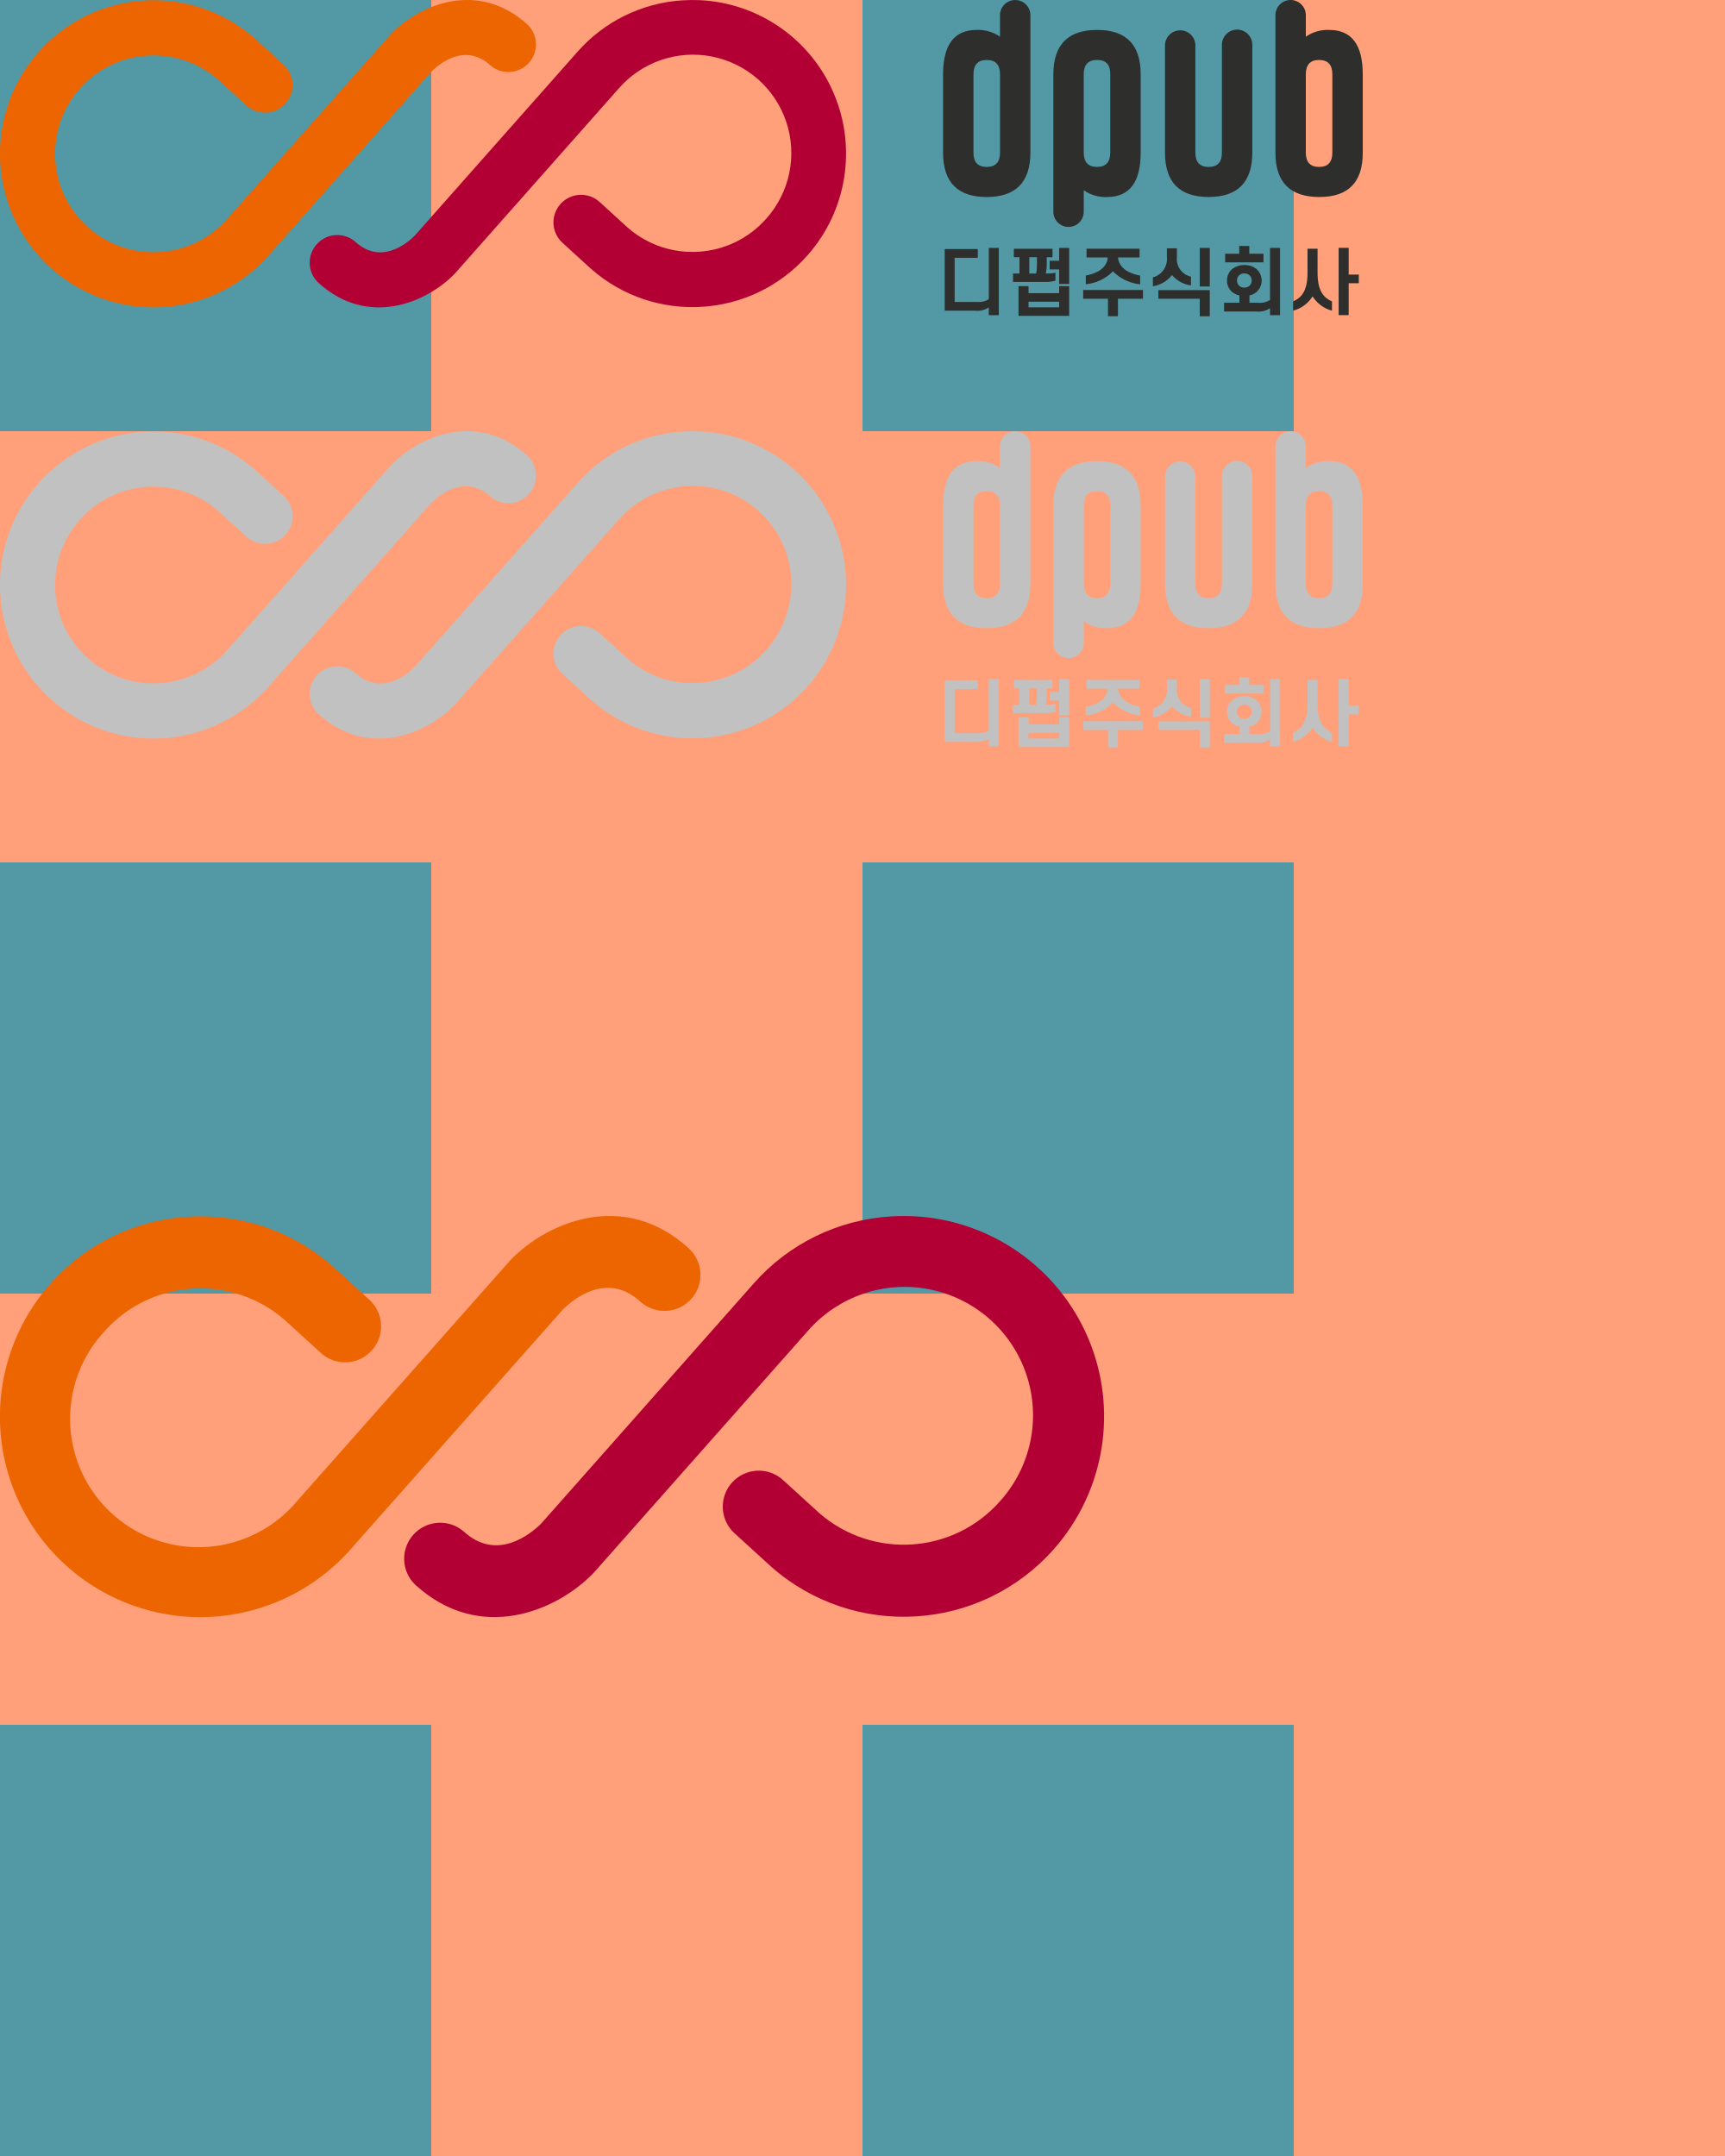
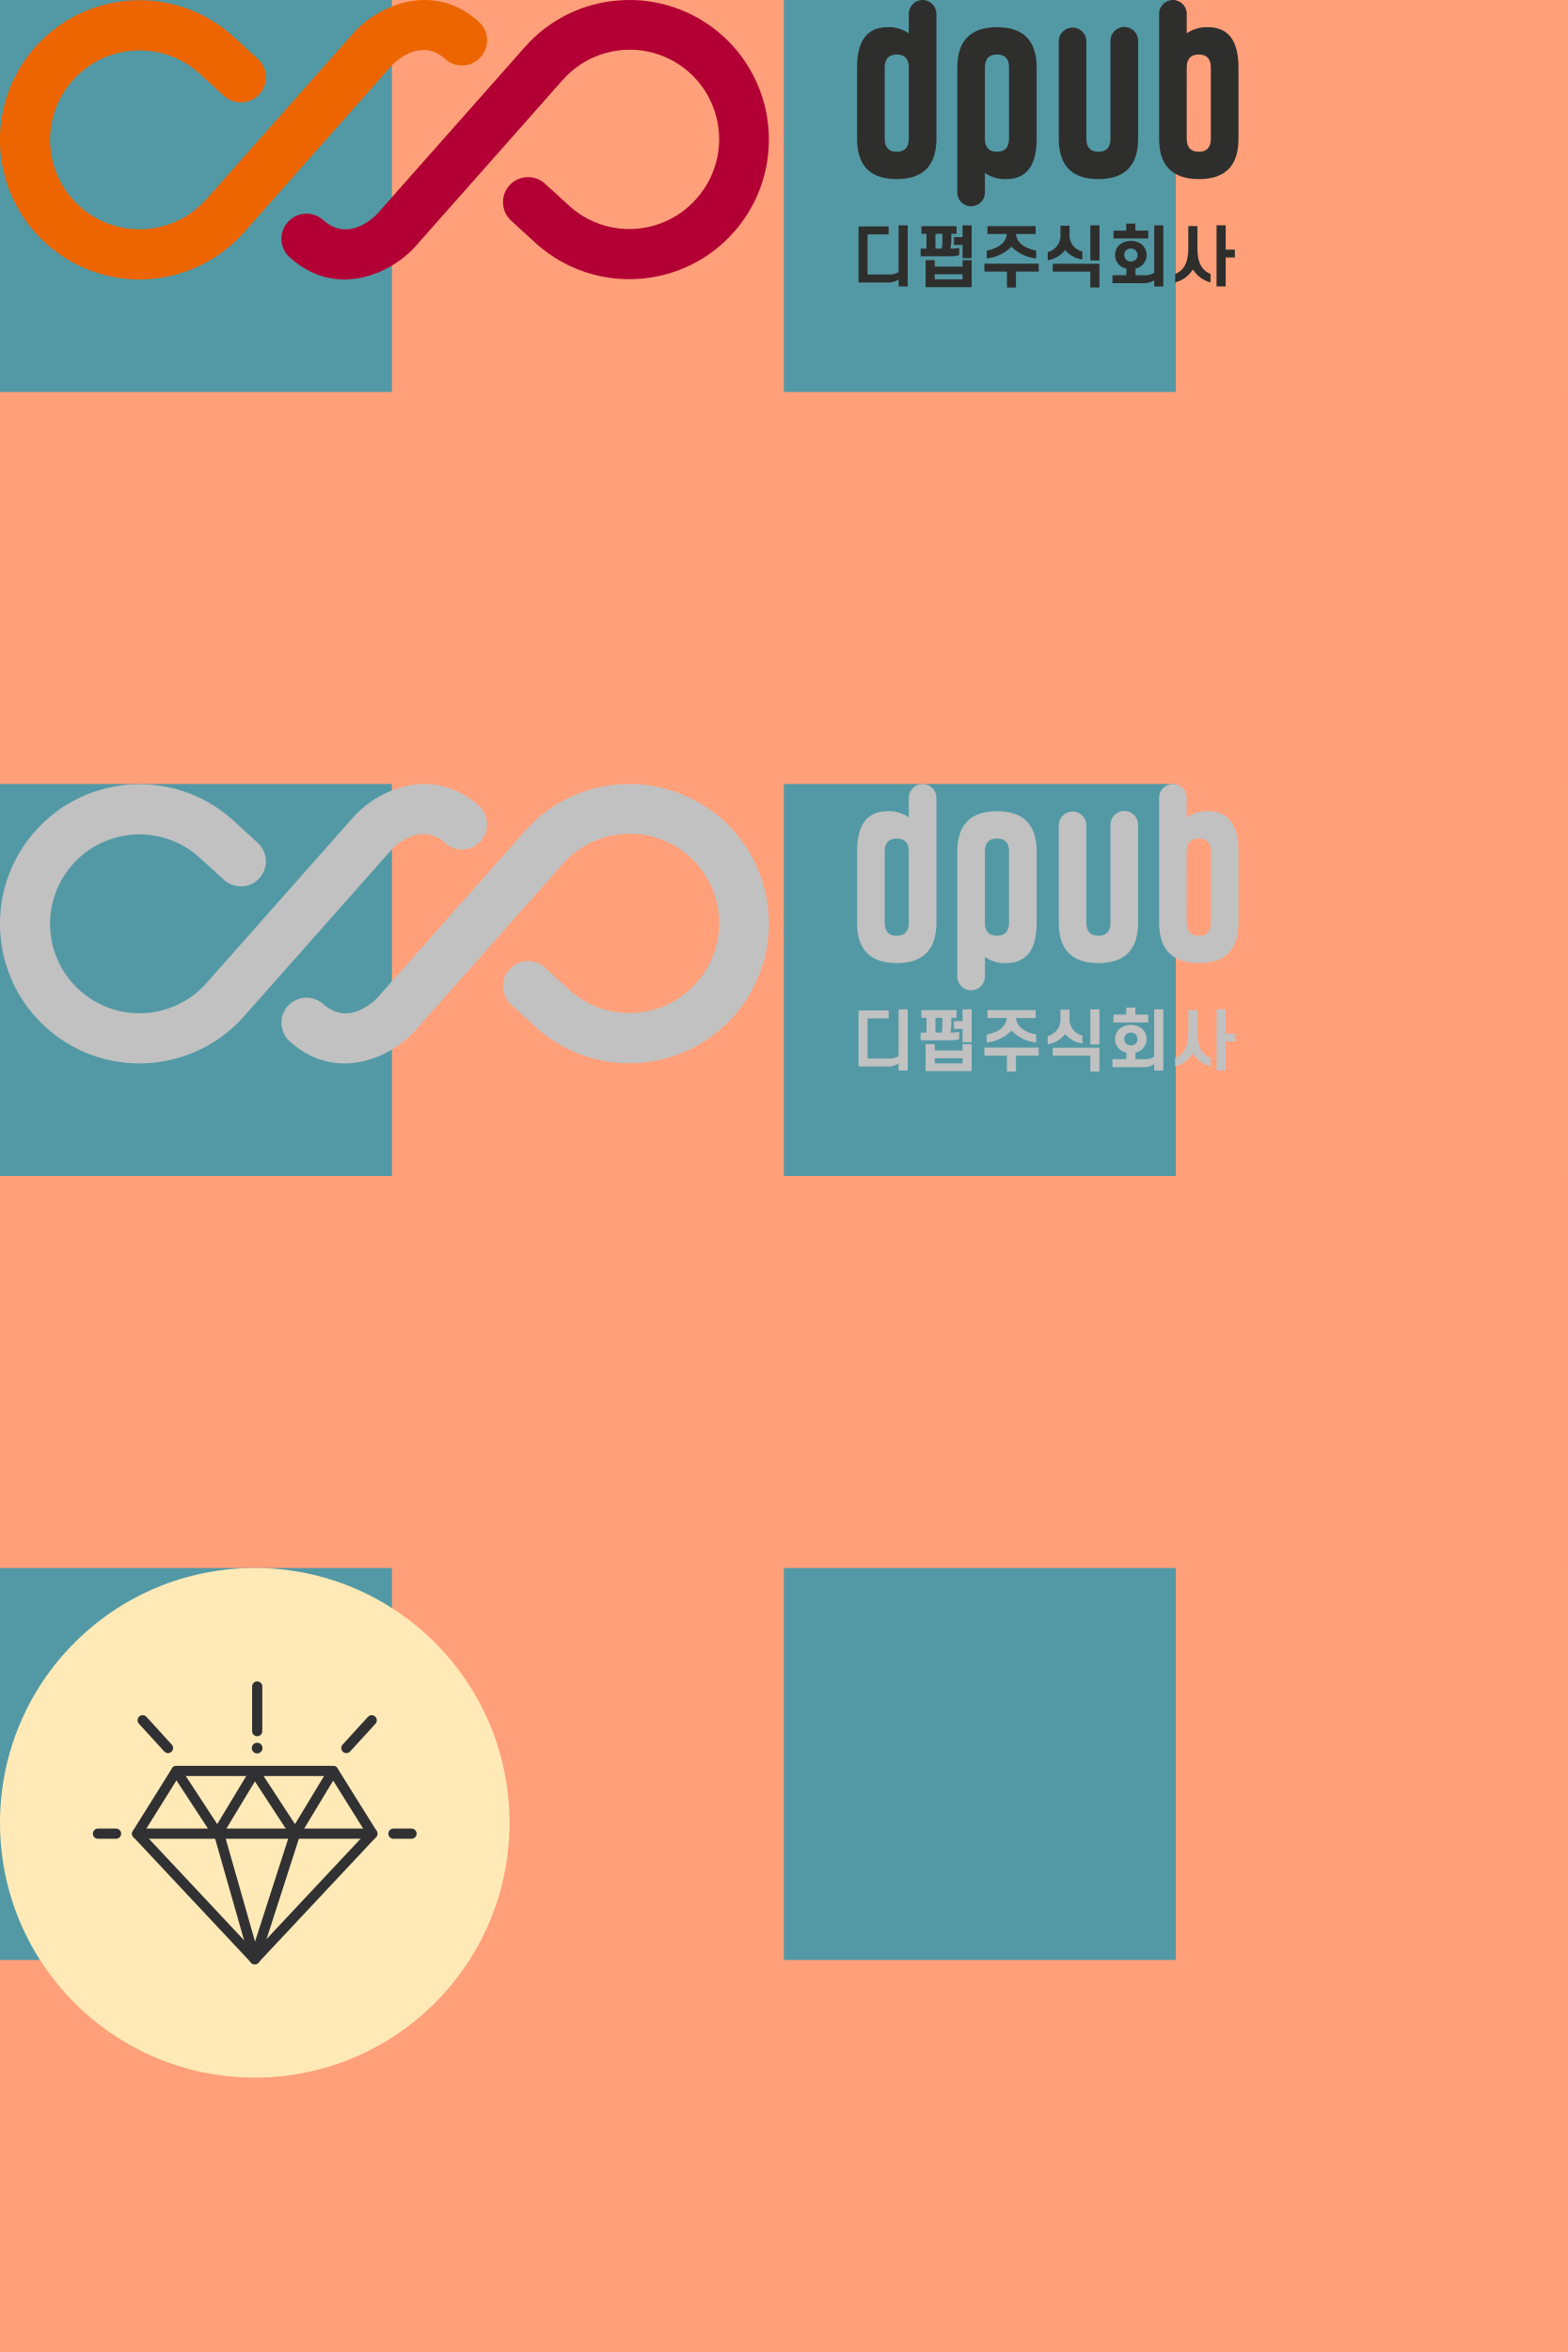
- <svg xmlns="http://www.w3.org/2000/svg" xmlns:xlink="http://www.w3.org/1999/xlink" viewBox="0 0 400 500" width="400" height="500" version="1.1" style="transform:scale(2);transform-origin: 0 0;">
-   <rect x="0" y="0" width="200" height="500" fill="#5399a5" />
-   <rect x="50" y="0" width="50" height="500" fill="#ffa07a" />
-   <rect x="150" y="0" width="50" height="500" fill="#ffa07a" />
+ <svg xmlns="http://www.w3.org/2000/svg" xmlns:xlink="http://www.w3.org/1999/xlink" viewBox="0 0 400 600" width="400" height="600" version="1.1" style="transform:scale(2);transform-origin: 0 0;">
+   <rect x="0" y="0" width="200" height="600" fill="#5399a5" />
+   <rect x="50" y="0" width="50" height="600" fill="#ffa07a" />
+   <rect x="150" y="0" width="50" height="600" fill="#ffa07a" />
  <rect x="0" y="50" width="200" height="50" fill="#ffa07a" />
  <rect x="0" y="150" width="200" height="50" fill="#ffa07a" />
  <rect x="0" y="250" width="200" height="50" fill="#ffa07a" />
  <rect x="0" y="350" width="200" height="50" fill="#ffa07a" />
  <rect x="0" y="450" width="200" height="50" fill="#ffa07a" />
+   <rect x="0" y="550" width="200" height="50" fill="#ffa07a" />
  <symbol id="svgIcon001">
    <g id="그룹_773" data-name="그룹 773" transform="translate(0 0)">
      <g id="그룹_772" data-name="그룹 772" transform="translate(0 0)" clip-path="url(#clip-path)">
        <path id="패스_2974" data-name="패스 2974" d="M16.93,35.622A17.808,17.808,0,0,1,4.427,6.079,17.8,17.8,0,0,1,29.556,4.467L32.791,7.42a3.2,3.2,0,1,1-4.31,4.725L25.286,9.232A11.408,11.408,0,0,0,9.23,10.3,11.408,11.408,0,1,0,26.363,25.37L45.289,3.99c.03-.034.062-.068.094-.1,3.191-3.3,10.034-6.3,15.817-1.008A3.2,3.2,0,0,1,56.884,7.6c-2.947-2.7-5.946-.21-6.868.7L31.16,29.6A17.83,17.83,0,0,1,16.93,35.622" transform="translate(0 0)" fill="#ec6500" />
        <path id="패스_2975" data-name="패스 2975" d="M71.32.02a17.809,17.809,0,0,1,12.5,29.546,17.807,17.807,0,0,1-25.129,1.611l-3.235-2.952a3.2,3.2,0,1,1,4.31-4.726l3.194,2.914a11.413,11.413,0,0,0,16.057-1.072A11.408,11.408,0,1,0,61.886,10.272L42.96,31.652c-.032.036-.063.069-.094.1-3.191,3.3-10.034,6.3-15.817,1.009a3.2,3.2,0,0,1,4.317-4.722c2.945,2.7,5.946.21,6.868-.7l18.855-21.3a17.675,17.675,0,0,1,12.226-6A18.382,18.382,0,0,1,71.32.02" transform="translate(9.839 0)" fill="#b20034" />
        <path id="패스_2976" data-name="패스 2976" d="M89.456,1.764a1.763,1.763,0,1,0-3.526,0V4.255a4.424,4.424,0,0,0-2.726-.786q-3.874.012-3.874,5.145V17.7q0,5.144,5.056,5.144T89.456,17.7V1.779h0V1.764M85.932,17.7q0,1.656-1.545,1.657-1.53,0-1.531-1.657V8.614q0-1.66,1.545-1.658,1.517,0,1.531,1.644Z" transform="translate(30.011 0)" fill="#2e2e2d" />
        <path id="패스_2977" data-name="패스 2977" d="M88.606,23.6a1.763,1.763,0,1,0,3.526,0V21.107a4.426,4.426,0,0,0,2.728.786q3.872-.01,3.873-5.145V7.661q0-5.144-5.056-5.144T88.606,7.661V23.584h0V23.6M92.13,7.661Q92.13,6,93.675,6t1.531,1.657v9.086q0,1.66-1.545,1.66c-1.012,0-1.523-.55-1.531-1.644Z" transform="translate(33.52 0.952)" fill="#2e2e2d" />
        <path id="패스_2978" data-name="패스 2978" d="M107.289,1.779h0V17.7q0,5.132,5.068,5.144t5.057-5.144V8.613q0-5.132-3.874-5.144a4.436,4.436,0,0,0-2.726.784V1.763a1.763,1.763,0,1,0-3.526,0v.017M110.812,8.6q.012-1.644,1.531-1.644,1.544,0,1.545,1.657V17.7c0,1.1-.513,1.657-1.533,1.657s-1.544-.553-1.544-1.657Z" transform="translate(40.587 0)" fill="#2e2e2d" />
        <path id="패스_2979" data-name="패스 2979" d="M108.122,4.245a1.762,1.762,0,0,0-3.524.012v12.5q0,1.658-1.545,1.657-1.53,0-1.531-1.657V4.275l0-.018A1.763,1.763,0,0,0,98,4.245h0V16.757q0,5.144,5.056,5.143t5.069-5.143V4.245Z" transform="translate(37.073 0.943)" fill="#2e2e2d" />
        <path id="패스_2980" data-name="패스 2980" d="M126.307,24.009h1.173v1h-1.173v3.7h-1.163v-7.8h1.163Zm-4.186,2.531a3.768,3.768,0,0,1-2.259,1.657v-1.07c.9-.408,1.673-1.122,1.673-3.312v-2.8H122.7v2.8c0,2.19.773,2.9,1.672,3.312V28.2a3.833,3.833,0,0,1-2.249-1.657M113.358,24.7a.848.848,0,0,0,.254.611.882.882,0,0,0,.6.212.859.859,0,0,0,.594-.212.86.86,0,0,0,0-1.223.865.865,0,0,0-.594-.212.889.889,0,0,0-.6.212.849.849,0,0,0-.254.612m-1.155,0a1.684,1.684,0,0,1,.661-1.385,2.223,2.223,0,0,1,1.351-.415,2.193,2.193,0,0,1,1.341.415,1.777,1.777,0,0,1,0,2.769,2.052,2.052,0,0,1-.755.347v.849h1.045a2.074,2.074,0,0,0,1.341-.323V20.919h1.163v7.8h-1.163v-.808a2.376,2.376,0,0,1-1.562.383h-3.763V27.279h1.775v-.849a1.892,1.892,0,0,1-.773-.347A1.683,1.683,0,0,1,112.2,24.7m2.582-3.11h1.647v1h-4.441v-1h1.629v-.9h1.165Zm-5.741,5.224h-4.8v-1h5.961v3.031h-1.163Zm0-5.894h1.163v4.475h-1.163Zm-2.649,1.045a2.089,2.089,0,0,0,1.629,2.284v1.019a3.5,3.5,0,0,1-2.2-1.2,3.5,3.5,0,0,1-2.216,1.3V24.333a2.2,2.2,0,0,0,1.622-2.369v-1h1.163ZM95.524,25.8h6.93v1.012h-2.9v2.029H98.4V26.813H95.524Zm.391-4.788h6.147v1.01h-2.5c.094,1.2,1.223,1.868,2.565,2.106v1.01a5.145,5.145,0,0,1-3.151-1.5,5.149,5.149,0,0,1-3.151,1.5v-1.01c1.333-.238,2.463-.908,2.557-2.106H95.916ZM89.19,27.805h3.549V27.16H89.19Zm3.549-2.453H93.9V28.8H88.026V25.352H89.19v.816h3.549Zm-1.1-2.939h1.1V20.919H93.9V25.1H92.739V23.415h-1.1Zm-2.361,1.469h.8a5.019,5.019,0,0,0,.085-.968V22h-.884Zm1.843.977H87.39v-.977h.747V22h-.653v-.984h4.484V22H91.3v.859a4.047,4.047,0,0,1-.119,1.027h.008a4.645,4.645,0,0,0,1.121-.094v.926a3.931,3.931,0,0,1-1.188.145m-8.1,3.337H79.467V21.054h3.838v1.012H80.621v5.121h2.616a2.149,2.149,0,0,0,1.342-.314V20.919h1.163v7.8H84.579v-.9a2.382,2.382,0,0,1-1.563.382" transform="translate(30.062 7.828)" fill="#2e2e2d" />
        <g id="그룹_775" data-name="그룹 775" transform="translate(103.372 -46.864)">
          <g id="그룹_774" data-name="그룹 774" clip-path="url(#clip-path)">
            <path id="패스_2981" data-name="패스 2981" d="M16.93,35.622A17.808,17.808,0,0,1,4.427,6.079,17.8,17.8,0,0,1,29.556,4.467L32.791,7.42a3.2,3.2,0,1,1-4.31,4.725L25.286,9.232A11.408,11.408,0,0,0,9.23,10.3,11.408,11.408,0,1,0,26.363,25.37L45.289,3.99c.03-.034.062-.068.094-.1,3.191-3.3,10.034-6.3,15.817-1.008A3.2,3.2,0,0,1,56.884,7.6c-2.947-2.7-5.946-.21-6.868.7L31.16,29.6A17.83,17.83,0,0,1,16.93,35.622" transform="translate(0 0)" fill="#ef7d00" />
            <path id="패스_2982" data-name="패스 2982" d="M71.32.02a17.809,17.809,0,0,1,12.5,29.546,17.807,17.807,0,0,1-25.129,1.611l-3.235-2.952a3.2,3.2,0,1,1,4.31-4.726l3.194,2.914a11.413,11.413,0,0,0,16.057-1.072A11.408,11.408,0,1,0,61.886,10.272L42.96,31.652c-.032.036-.063.069-.094.1-3.191,3.3-10.034,6.3-15.817,1.009a3.2,3.2,0,0,1,4.317-4.722c2.945,2.7,5.946.21,6.868-.7l18.855-21.3a17.675,17.675,0,0,1,12.226-6A18.382,18.382,0,0,1,71.32.02" transform="translate(9.839 0)" fill="#c20344" />
            <path id="패스_2983" data-name="패스 2983" d="M89.456,1.764a1.763,1.763,0,1,0-3.526,0V4.255a4.424,4.424,0,0,0-2.726-.786q-3.874.012-3.874,5.145V17.7q0,5.144,5.056,5.144T89.456,17.7V1.779h0V1.764M85.932,17.7q0,1.656-1.545,1.657-1.53,0-1.531-1.657V8.614q0-1.66,1.545-1.658,1.517,0,1.531,1.644Z" transform="translate(30.011 0)" fill="#3c3c3b" />
            <path id="패스_2984" data-name="패스 2984" d="M88.606,23.6a1.763,1.763,0,1,0,3.526,0V21.107a4.426,4.426,0,0,0,2.728.786q3.872-.01,3.873-5.145V7.661q0-5.144-5.056-5.144T88.606,7.661V23.584h0V23.6M92.13,7.661Q92.13,6,93.675,6t1.531,1.657v9.086q0,1.66-1.545,1.66c-1.012,0-1.523-.55-1.531-1.644Z" transform="translate(33.52 0.952)" fill="#3c3c3b" />
            <path id="패스_2985" data-name="패스 2985" d="M107.289,1.779h0V17.7q0,5.132,5.068,5.144t5.057-5.144V8.613q0-5.132-3.874-5.144a4.436,4.436,0,0,0-2.726.784V1.763a1.763,1.763,0,1,0-3.526,0v.017M110.812,8.6q.012-1.644,1.531-1.644,1.544,0,1.545,1.657V17.7c0,1.1-.513,1.657-1.533,1.657s-1.544-.553-1.544-1.657Z" transform="translate(40.587 0)" fill="#3c3c3b" />
            <path id="패스_2986" data-name="패스 2986" d="M108.122,4.245a1.762,1.762,0,0,0-3.524.012v12.5q0,1.658-1.545,1.657-1.53,0-1.531-1.657V4.275l0-.018A1.763,1.763,0,0,0,98,4.245h0V16.757q0,5.144,5.056,5.143t5.069-5.143V4.245Z" transform="translate(37.073 0.943)" fill="#3c3c3b" />
            <path id="패스_2987" data-name="패스 2987" d="M126.307,24.009h1.173v1h-1.173v3.7h-1.163v-7.8h1.163Zm-4.186,2.531a3.768,3.768,0,0,1-2.259,1.657v-1.07c.9-.408,1.673-1.122,1.673-3.312v-2.8H122.7v2.8c0,2.19.773,2.9,1.672,3.312V28.2a3.833,3.833,0,0,1-2.249-1.657M113.358,24.7a.848.848,0,0,0,.254.611.882.882,0,0,0,.6.212.859.859,0,0,0,.594-.212.86.86,0,0,0,0-1.223.865.865,0,0,0-.594-.212.889.889,0,0,0-.6.212.849.849,0,0,0-.254.612m-1.155,0a1.684,1.684,0,0,1,.661-1.385,2.223,2.223,0,0,1,1.351-.415,2.193,2.193,0,0,1,1.341.415,1.777,1.777,0,0,1,0,2.769,2.052,2.052,0,0,1-.755.347v.849h1.045a2.074,2.074,0,0,0,1.341-.323V20.919h1.163v7.8h-1.163v-.808a2.376,2.376,0,0,1-1.562.383h-3.763V27.279h1.775v-.849a1.892,1.892,0,0,1-.773-.347A1.683,1.683,0,0,1,112.2,24.7m2.582-3.11h1.647v1h-4.441v-1h1.629v-.9h1.165Zm-5.741,5.224h-4.8v-1h5.961v3.031h-1.163Zm0-5.894h1.163v4.475h-1.163Zm-2.649,1.045a2.089,2.089,0,0,0,1.629,2.284v1.019a3.5,3.5,0,0,1-2.2-1.2,3.5,3.5,0,0,1-2.216,1.3V24.333a2.2,2.2,0,0,0,1.622-2.369v-1h1.163ZM95.524,25.8h6.93v1.012h-2.9v2.029H98.4V26.813H95.524Zm.391-4.788h6.147v1.01h-2.5c.094,1.2,1.223,1.868,2.565,2.106v1.01a5.145,5.145,0,0,1-3.151-1.5,5.149,5.149,0,0,1-3.151,1.5v-1.01c1.333-.238,2.463-.908,2.557-2.106H95.916ZM89.19,27.805h3.549V27.16H89.19Zm3.549-2.453H93.9V28.8H88.026V25.352H89.19v.816h3.549Zm-1.1-2.939h1.1V20.919H93.9V25.1H92.739V23.415h-1.1Zm-2.361,1.469h.8a5.019,5.019,0,0,0,.085-.968V22h-.884Zm1.843.977H87.39v-.977h.747V22h-.653v-.984h4.484V22H91.3v.859a4.047,4.047,0,0,1-.119,1.027h.008a4.645,4.645,0,0,0,1.121-.094v.926a3.931,3.931,0,0,1-1.188.145m-8.1,3.337H79.467V21.054h3.838v1.012H80.621v5.121h2.616a2.149,2.149,0,0,0,1.342-.314V20.919h1.163v7.8H84.579v-.9a2.382,2.382,0,0,1-1.563.382" transform="translate(30.062 7.828)" fill="#3c3c3b" />
          </g>
        </g>
      </g>
    </g>
  </symbol>
  <symbol id="svgIcon001W">
	</symbol>
  <symbol id="svgIcon002">
    <g id="그룹_838" data-name="그룹 838" transform="translate(0 0)">
      <g id="그룹_772" data-name="그룹 772" transform="translate(0 0)" clip-path="url(#clip-path)">
        <path id="패스_2974" data-name="패스 2974" d="M16.93,35.622A17.808,17.808,0,0,1,4.427,6.079,17.8,17.8,0,0,1,29.556,4.467L32.791,7.42a3.2,3.2,0,1,1-4.31,4.725L25.286,9.232A11.408,11.408,0,0,0,9.23,10.3,11.408,11.408,0,1,0,26.363,25.37L45.289,3.99c.03-.034.062-.068.094-.1,3.191-3.3,10.034-6.3,15.817-1.008A3.2,3.2,0,0,1,56.884,7.6c-2.947-2.7-5.946-.21-6.868.7L31.16,29.6A17.83,17.83,0,0,1,16.93,35.622" transform="translate(0 0)" fill="#c1c1c1" />
        <path id="패스_2975" data-name="패스 2975" d="M71.32.02a17.809,17.809,0,0,1,12.5,29.546,17.807,17.807,0,0,1-25.129,1.611l-3.235-2.952a3.2,3.2,0,1,1,4.31-4.726l3.194,2.914a11.413,11.413,0,0,0,16.057-1.072A11.408,11.408,0,1,0,61.886,10.272L42.96,31.652c-.032.036-.063.069-.094.1-3.191,3.3-10.034,6.3-15.817,1.009a3.2,3.2,0,0,1,4.317-4.722c2.945,2.7,5.946.21,6.868-.7l18.855-21.3a17.675,17.675,0,0,1,12.226-6A18.382,18.382,0,0,1,71.32.02" transform="translate(9.839 0)" fill="#c1c1c1" />
        <path id="패스_2976" data-name="패스 2976" d="M89.456,1.764a1.763,1.763,0,1,0-3.526,0V4.255a4.424,4.424,0,0,0-2.726-.786q-3.874.012-3.874,5.145V17.7q0,5.144,5.056,5.144T89.456,17.7V1.779h0V1.764M85.932,17.7q0,1.656-1.545,1.657-1.53,0-1.531-1.657V8.614q0-1.66,1.545-1.658,1.517,0,1.531,1.644Z" transform="translate(30.011 0)" fill="#c1c1c1" />
        <path id="패스_2977" data-name="패스 2977" d="M88.606,23.6a1.763,1.763,0,1,0,3.526,0V21.107a4.426,4.426,0,0,0,2.728.786q3.872-.01,3.873-5.145V7.661q0-5.144-5.056-5.144T88.606,7.661V23.584h0V23.6M92.13,7.661Q92.13,6,93.675,6t1.531,1.657v9.086q0,1.66-1.545,1.66c-1.012,0-1.523-.55-1.531-1.644Z" transform="translate(33.52 0.952)" fill="#c1c1c1" />
        <path id="패스_2978" data-name="패스 2978" d="M107.289,1.779h0V17.7q0,5.132,5.068,5.144t5.057-5.144V8.613q0-5.132-3.874-5.144a4.436,4.436,0,0,0-2.726.784V1.763a1.763,1.763,0,1,0-3.526,0v.017M110.812,8.6q.012-1.644,1.531-1.644,1.544,0,1.545,1.657V17.7c0,1.1-.513,1.657-1.533,1.657s-1.544-.553-1.544-1.657Z" transform="translate(40.587 0)" fill="#c1c1c1" />
        <path id="패스_2979" data-name="패스 2979" d="M108.122,4.245a1.762,1.762,0,0,0-3.524.012v12.5q0,1.658-1.545,1.657-1.53,0-1.531-1.657V4.275l0-.018A1.763,1.763,0,0,0,98,4.245h0V16.757q0,5.144,5.056,5.143t5.069-5.143V4.245Z" transform="translate(37.073 0.943)" fill="#c1c1c1" />
        <path id="패스_2980" data-name="패스 2980" d="M126.307,24.009h1.173v1h-1.173v3.7h-1.163v-7.8h1.163Zm-4.186,2.531a3.768,3.768,0,0,1-2.259,1.657v-1.07c.9-.408,1.673-1.122,1.673-3.312v-2.8H122.7v2.8c0,2.19.773,2.9,1.672,3.312V28.2a3.833,3.833,0,0,1-2.249-1.657M113.358,24.7a.848.848,0,0,0,.254.611.882.882,0,0,0,.6.212.859.859,0,0,0,.594-.212.86.86,0,0,0,0-1.223.865.865,0,0,0-.594-.212.889.889,0,0,0-.6.212.849.849,0,0,0-.254.612m-1.155,0a1.684,1.684,0,0,1,.661-1.385,2.223,2.223,0,0,1,1.351-.415,2.193,2.193,0,0,1,1.341.415,1.777,1.777,0,0,1,0,2.769,2.052,2.052,0,0,1-.755.347v.849h1.045a2.074,2.074,0,0,0,1.341-.323V20.919h1.163v7.8h-1.163v-.808a2.376,2.376,0,0,1-1.562.383h-3.763V27.279h1.775v-.849a1.892,1.892,0,0,1-.773-.347A1.683,1.683,0,0,1,112.2,24.7m2.582-3.11h1.647v1h-4.441v-1h1.629v-.9h1.165Zm-5.741,5.224h-4.8v-1h5.961v3.031h-1.163Zm0-5.894h1.163v4.475h-1.163Zm-2.649,1.045a2.089,2.089,0,0,0,1.629,2.284v1.019a3.5,3.5,0,0,1-2.2-1.2,3.5,3.5,0,0,1-2.216,1.3V24.333a2.2,2.2,0,0,0,1.622-2.369v-1h1.163ZM95.524,25.8h6.93v1.012h-2.9v2.029H98.4V26.813H95.524Zm.391-4.788h6.147v1.01h-2.5c.094,1.2,1.223,1.868,2.565,2.106v1.01a5.145,5.145,0,0,1-3.151-1.5,5.149,5.149,0,0,1-3.151,1.5v-1.01c1.333-.238,2.463-.908,2.557-2.106H95.916ZM89.19,27.805h3.549V27.16H89.19Zm3.549-2.453H93.9V28.8H88.026V25.352H89.19v.816h3.549Zm-1.1-2.939h1.1V20.919H93.9V25.1H92.739V23.415h-1.1Zm-2.361,1.469h.8a5.019,5.019,0,0,0,.085-.968V22h-.884Zm1.843.977H87.39v-.977h.747V22h-.653v-.984h4.484V22H91.3v.859a4.047,4.047,0,0,1-.119,1.027h.008a4.645,4.645,0,0,0,1.121-.094v.926a3.931,3.931,0,0,1-1.188.145m-8.1,3.337H79.467V21.054h3.838v1.012H80.621v5.121h2.616a2.149,2.149,0,0,0,1.342-.314V20.919h1.163v7.8H84.579v-.9a2.382,2.382,0,0,1-1.563.382" transform="translate(30.062 7.828)" fill="#c1c1c1" />
        <g id="그룹_775" data-name="그룹 775" transform="translate(103.372 -46.864)">
          <g id="그룹_774" data-name="그룹 774" clip-path="url(#clip-path)">
            <path id="패스_2981" data-name="패스 2981" d="M16.93,35.622A17.808,17.808,0,0,1,4.427,6.079,17.8,17.8,0,0,1,29.556,4.467L32.791,7.42a3.2,3.2,0,1,1-4.31,4.725L25.286,9.232A11.408,11.408,0,0,0,9.23,10.3,11.408,11.408,0,1,0,26.363,25.37L45.289,3.99c.03-.034.062-.068.094-.1,3.191-3.3,10.034-6.3,15.817-1.008A3.2,3.2,0,0,1,56.884,7.6c-2.947-2.7-5.946-.21-6.868.7L31.16,29.6A17.83,17.83,0,0,1,16.93,35.622" transform="translate(0 0)" fill="#c1c1c1" />
            <path id="패스_2982" data-name="패스 2982" d="M71.32.02a17.809,17.809,0,0,1,12.5,29.546,17.807,17.807,0,0,1-25.129,1.611l-3.235-2.952a3.2,3.2,0,1,1,4.31-4.726l3.194,2.914a11.413,11.413,0,0,0,16.057-1.072A11.408,11.408,0,1,0,61.886,10.272L42.96,31.652c-.032.036-.063.069-.094.1-3.191,3.3-10.034,6.3-15.817,1.009a3.2,3.2,0,0,1,4.317-4.722c2.945,2.7,5.946.21,6.868-.7l18.855-21.3a17.675,17.675,0,0,1,12.226-6A18.382,18.382,0,0,1,71.32.02" transform="translate(9.839 0)" fill="#c1c1c1" />
            <path id="패스_2983" data-name="패스 2983" d="M89.456,1.764a1.763,1.763,0,1,0-3.526,0V4.255a4.424,4.424,0,0,0-2.726-.786q-3.874.012-3.874,5.145V17.7q0,5.144,5.056,5.144T89.456,17.7V1.779h0V1.764M85.932,17.7q0,1.656-1.545,1.657-1.53,0-1.531-1.657V8.614q0-1.66,1.545-1.658,1.517,0,1.531,1.644Z" transform="translate(30.011 0)" fill="#c1c1c1" />
            <path id="패스_2984" data-name="패스 2984" d="M88.606,23.6a1.763,1.763,0,1,0,3.526,0V21.107a4.426,4.426,0,0,0,2.728.786q3.872-.01,3.873-5.145V7.661q0-5.144-5.056-5.144T88.606,7.661V23.584h0V23.6M92.13,7.661Q92.13,6,93.675,6t1.531,1.657v9.086q0,1.66-1.545,1.66c-1.012,0-1.523-.55-1.531-1.644Z" transform="translate(33.52 0.952)" fill="#c1c1c1" />
            <path id="패스_2985" data-name="패스 2985" d="M107.289,1.779h0V17.7q0,5.132,5.068,5.144t5.057-5.144V8.613q0-5.132-3.874-5.144a4.436,4.436,0,0,0-2.726.784V1.763a1.763,1.763,0,1,0-3.526,0v.017M110.812,8.6q.012-1.644,1.531-1.644,1.544,0,1.545,1.657V17.7c0,1.1-.513,1.657-1.533,1.657s-1.544-.553-1.544-1.657Z" transform="translate(40.587 0)" fill="#c1c1c1" />
            <path id="패스_2986" data-name="패스 2986" d="M108.122,4.245a1.762,1.762,0,0,0-3.524.012v12.5q0,1.658-1.545,1.657-1.53,0-1.531-1.657V4.275l0-.018A1.763,1.763,0,0,0,98,4.245h0V16.757q0,5.144,5.056,5.143t5.069-5.143V4.245Z" transform="translate(37.073 0.943)" fill="#c1c1c1" />
            <path id="패스_2987" data-name="패스 2987" d="M126.307,24.009h1.173v1h-1.173v3.7h-1.163v-7.8h1.163Zm-4.186,2.531a3.768,3.768,0,0,1-2.259,1.657v-1.07c.9-.408,1.673-1.122,1.673-3.312v-2.8H122.7v2.8c0,2.19.773,2.9,1.672,3.312V28.2a3.833,3.833,0,0,1-2.249-1.657M113.358,24.7a.848.848,0,0,0,.254.611.882.882,0,0,0,.6.212.859.859,0,0,0,.594-.212.86.86,0,0,0,0-1.223.865.865,0,0,0-.594-.212.889.889,0,0,0-.6.212.849.849,0,0,0-.254.612m-1.155,0a1.684,1.684,0,0,1,.661-1.385,2.223,2.223,0,0,1,1.351-.415,2.193,2.193,0,0,1,1.341.415,1.777,1.777,0,0,1,0,2.769,2.052,2.052,0,0,1-.755.347v.849h1.045a2.074,2.074,0,0,0,1.341-.323V20.919h1.163v7.8h-1.163v-.808a2.376,2.376,0,0,1-1.562.383h-3.763V27.279h1.775v-.849a1.892,1.892,0,0,1-.773-.347A1.683,1.683,0,0,1,112.2,24.7m2.582-3.11h1.647v1h-4.441v-1h1.629v-.9h1.165Zm-5.741,5.224h-4.8v-1h5.961v3.031h-1.163Zm0-5.894h1.163v4.475h-1.163Zm-2.649,1.045a2.089,2.089,0,0,0,1.629,2.284v1.019a3.5,3.5,0,0,1-2.2-1.2,3.5,3.5,0,0,1-2.216,1.3V24.333a2.2,2.2,0,0,0,1.622-2.369v-1h1.163ZM95.524,25.8h6.93v1.012h-2.9v2.029H98.4V26.813H95.524Zm.391-4.788h6.147v1.01h-2.5c.094,1.2,1.223,1.868,2.565,2.106v1.01a5.145,5.145,0,0,1-3.151-1.5,5.149,5.149,0,0,1-3.151,1.5v-1.01c1.333-.238,2.463-.908,2.557-2.106H95.916ZM89.19,27.805h3.549V27.16H89.19Zm3.549-2.453H93.9V28.8H88.026V25.352H89.19v.816h3.549Zm-1.1-2.939h1.1V20.919H93.9V25.1H92.739V23.415h-1.1Zm-2.361,1.469h.8a5.019,5.019,0,0,0,.085-.968V22h-.884Zm1.843.977H87.39v-.977h.747V22h-.653v-.984h4.484V22H91.3v.859a4.047,4.047,0,0,1-.119,1.027h.008a4.645,4.645,0,0,0,1.121-.094v.926a3.931,3.931,0,0,1-1.188.145m-8.1,3.337H79.467V21.054h3.838v1.012H80.621v5.121h2.616a2.149,2.149,0,0,0,1.342-.314V20.919h1.163v7.8H84.579v-.9a2.382,2.382,0,0,1-1.563.382" transform="translate(30.062 7.828)" fill="#c1c1c1" />
          </g>
        </g>
      </g>
    </g>
  </symbol>
-   <symbol id="svgIcon002W">
- 	</symbol>
  <symbol id="svgIcon003">
-     <g id="그룹_840" data-name="그룹 840" transform="translate(-55 -842)">
-       <rect id="사각형_245" data-name="사각형 245" width="128" height="128" transform="translate(55 842)" fill="none" />
-       <g id="그룹_839" data-name="그룹 839" transform="translate(-129 -97.999)">
-         <path id="패스_2974" data-name="패스 2974" d="M22.092,46.486A23.239,23.239,0,0,1,5.777,7.932,23.233,23.233,0,0,1,38.57,5.83l4.221,3.853a4.173,4.173,0,1,1-5.624,6.166L33,12.048a14.888,14.888,0,0,0-20.952,1.4A14.887,14.887,0,1,0,34.4,33.107l24.7-27.9c.04-.045.081-.088.122-.131C63.387.766,72.317-3.142,79.864,3.761a4.174,4.174,0,0,1-5.633,6.161c-3.845-3.518-7.759-.273-8.963.914l-24.605,27.8a23.268,23.268,0,0,1-18.571,7.853" transform="translate(184 981)" fill="#ec6500" />
-         <path id="패스_2975" data-name="패스 2975" d="M85.138.026a23.24,23.24,0,0,1,16.315,38.557,23.237,23.237,0,0,1-32.793,2.1l-4.221-3.853a4.174,4.174,0,1,1,5.624-6.168l4.167,3.8a14.894,14.894,0,0,0,20.954-1.4A14.887,14.887,0,1,0,72.828,13.4l-24.7,27.9c-.041.047-.083.09-.122.131-4.164,4.31-13.094,8.22-20.641,1.317A4.175,4.175,0,0,1,33,36.59c3.844,3.518,7.759.273,8.963-.912l24.605-27.8A23.065,23.065,0,0,1,82.521.049,23.988,23.988,0,0,1,85.138.026" transform="translate(204.771 981.001)" fill="#b20034" />
+     <g id="그룹_847" data-name="그룹 847" clip-path="url(#clip-path)">
+       <path id="패스_3054" data-name="패스 3054" d="M65,32.5A32.5,32.5,0,1,1,32.5,0,32.5,32.5,0,0,1,65,32.5" fill="#ffeab7" />
+       <line id="선_39" data-name="선 39" y2="5.692" transform="translate(32.813 15.115)" fill="none" stroke="#313133" stroke-linecap="round" stroke-linejoin="round" stroke-width="1.3" />
+       <line id="선_40" data-name="선 40" x1="3.231" y2="3.538" transform="translate(44.192 19.423)" fill="none" stroke="#313133" stroke-linecap="round" stroke-linejoin="round" stroke-width="1.3" />
+       <line id="선_41" data-name="선 41" x2="3.231" y2="3.538" transform="translate(18.202 19.423)" fill="none" stroke="#313133" stroke-linecap="round" stroke-linejoin="round" stroke-width="1.3" />
+       <path id="패스_3055" data-name="패스 3055" d="M42.5,25.885h-20l-5,8,15,16,15-16Z" fill="none" stroke="#313133" stroke-linecap="round" stroke-linejoin="round" stroke-width="1.3" />
+       <line id="선_42" data-name="선 42" x2="30" transform="translate(17.5 33.885)" fill="none" stroke="#313133" stroke-linecap="round" stroke-linejoin="round" stroke-width="1.3" />
+       <line id="선_43" data-name="선 43" x2="4.564" y2="16" transform="translate(27.936 33.885)" fill="none" stroke="#313133" stroke-linecap="round" stroke-linejoin="round" stroke-width="1.3" />
+       <line id="선_44" data-name="선 44" x1="5.155" y2="16" transform="translate(32.5 33.885)" fill="none" stroke="#313133" stroke-linecap="round" stroke-linejoin="round" stroke-width="1.3" />
+       <line id="선_45" data-name="선 45" x2="5.231" y2="8" transform="translate(22.5 25.885)" fill="none" stroke="#313133" stroke-linecap="round" stroke-linejoin="round" stroke-width="1.3" />
+       <line id="선_46" data-name="선 46" x1="4.836" y2="8" transform="translate(27.732 25.885)" fill="none" stroke="#313133" stroke-linecap="round" stroke-linejoin="round" stroke-width="1.3" />
+       <line id="선_47" data-name="선 47" x2="5.231" y2="8" transform="translate(32.424 25.885)" fill="none" stroke="#313133" stroke-linecap="round" stroke-linejoin="round" stroke-width="1.3" />
+       <line id="선_48" data-name="선 48" x1="4.836" y2="8" transform="translate(37.656 25.885)" fill="none" stroke="#313133" stroke-linecap="round" stroke-linejoin="round" stroke-width="1.3" />
+       <line id="선_49" data-name="선 49" x1="2.308" transform="translate(12.5 33.885)" fill="none" stroke="#313133" stroke-linecap="round" stroke-linejoin="round" stroke-width="1.3" />
+       <line id="선_50" data-name="선 50" x1="2.308" transform="translate(50.192 33.885)" fill="none" stroke="#313133" stroke-linecap="round" stroke-linejoin="round" stroke-width="1.3" />
+       <path id="패스_3056" data-name="패스 3056" d="M33.489,22.971a.682.682,0,1,1-.683-.683.683.683,0,0,1,.683.683" fill="#313133" />
+     </g>
+   </symbol>
+   <symbol id="svgIcon004">
+     <g id="그룹_853" data-name="그룹 853" transform="translate(1739 -3305)">
+       <circle id="타원_92" data-name="타원 92" cx="32.5" cy="32.5" r="32.5" transform="translate(-1739 3305)" fill="#ffeab7" />
+       <g id="그룹_849" data-name="그룹 849" transform="translate(-1722 3322.174)" clip-path="url(#clip-path)">
+         <path id="패스_3057" data-name="패스 3057" d="M15.866,2A13.866,13.866,0,1,0,29.732,15.866,13.866,13.866,0,0,0,15.866,2m0,26.192A12.326,12.326,0,1,1,28.192,15.866,12.34,12.34,0,0,1,15.866,28.192" transform="translate(-0.459 -0.447)" fill="#313133" />
+         <path id="패스_3058" data-name="패스 3058" d="M19.655,10.079V8H18.12v2.05a4.866,4.866,0,0,0-3.051,1.219,3.583,3.583,0,0,0-1.127,2.725,3.588,3.588,0,0,0,1.084,2.818,10.259,10.259,0,0,0,3.4,1.787,4.261,4.261,0,0,1,1.424.84,1.68,1.68,0,0,1,.374,1.181,1.541,1.541,0,0,1-.364,1.073,1.507,1.507,0,0,1-1.171.4,2.116,2.116,0,0,1-1.452-.476,2.035,2.035,0,0,1-.539-1.594h-3.2l-.019.059a3.861,3.861,0,0,0,1.214,3.2,5.525,5.525,0,0,0,3.225,1.248v1.953H19.47V24.535a4.769,4.769,0,0,0,2.954-1.2A3.6,3.6,0,0,0,23.5,20.6a3.757,3.757,0,0,0-1.122-2.885,8.891,8.891,0,0,0-3.366-1.769,5.046,5.046,0,0,1-1.434-.9,1.468,1.468,0,0,1-.354-1.035,1.716,1.716,0,0,1,.33-1.1,1.365,1.365,0,0,1,1.127-.413,1.524,1.524,0,0,1,1.19.467A2.086,2.086,0,0,1,20.3,14.4H23.5l.019-.049a4.013,4.013,0,0,0-1.01-2.9,4.56,4.56,0,0,0-2.856-1.37" transform="translate(-3.097 -1.825)" fill="#313133" />
+       </g>
+       <g id="그룹_851" data-name="그룹 851" transform="translate(-1694.999 3320.002)">
+         <g id="그룹_850" data-name="그룹 850" clip-path="url(#clip-path-2)">
+           <line id="선_51" data-name="선 51" y2="2.133" transform="translate(3.998 0.65)" fill="none" stroke="#313133" stroke-linecap="round" stroke-linejoin="round" stroke-width="1.3" />
+           <line id="선_52" data-name="선 52" y2="2.133" transform="translate(3.998 5.214)" fill="none" stroke="#313133" stroke-linecap="round" stroke-linejoin="round" stroke-width="1.3" />
+           <line id="선_53" data-name="선 53" x1="2.133" transform="translate(5.214 3.998)" fill="none" stroke="#313133" stroke-linecap="round" stroke-linejoin="round" stroke-width="1.3" />
+           <line id="선_54" data-name="선 54" x1="2.133" transform="translate(0.65 3.998)" fill="none" stroke="#313133" stroke-linecap="round" stroke-linejoin="round" stroke-width="1.3" />
+         </g>
+       </g>
+       <g id="그룹_852" data-name="그룹 852" transform="translate(-1725.997 3347.002)">
+         <g id="그룹_850-2" data-name="그룹 850" clip-path="url(#clip-path-2)">
+           <line id="선_51-2" data-name="선 51" y2="2.133" transform="translate(3.998 0.65)" fill="none" stroke="#313133" stroke-linecap="round" stroke-linejoin="round" stroke-width="1.3" />
+           <line id="선_52-2" data-name="선 52" y2="2.133" transform="translate(3.998 5.214)" fill="none" stroke="#313133" stroke-linecap="round" stroke-linejoin="round" stroke-width="1.3" />
+           <line id="선_53-2" data-name="선 53" x1="2.133" transform="translate(5.214 3.998)" fill="none" stroke="#313133" stroke-linecap="round" stroke-linejoin="round" stroke-width="1.3" />
+           <line id="선_54-2" data-name="선 54" x1="2.133" transform="translate(0.65 3.998)" fill="none" stroke="#313133" stroke-linecap="round" stroke-linejoin="round" stroke-width="1.3" />
+         </g>
      </g>
    </g>
  </symbol>
-   <symbol id="svgIcon003W">
- 	</symbol>
+   <symbol id="svgIcon005">
+     <g id="그룹_843" data-name="그룹 843" clip-path="url(#clip-path)">
+       <path id="패스_3046" data-name="패스 3046" d="M65,32.5A32.5,32.5,0,1,1,32.5,0,32.5,32.5,0,0,1,65,32.5" fill="#ffeab7" />
+       <path id="패스_3047" data-name="패스 3047" d="M32.5,22.512a6.643,6.643,0,0,1,6.643,6.643" fill="none" stroke="#313133" stroke-linecap="round" stroke-linejoin="round" stroke-width="1.3" />
+       <path id="패스_3048" data-name="패스 3048" d="M42.808,29.155A10.308,10.308,0,1,0,27,37.864c0,.046-.014.089-.014.135v4a2.154,2.154,0,0,0,2.154,2.154h7.077A2.154,2.154,0,0,0,38.375,42V38a2.154,2.154,0,0,0-.036-.353A10.293,10.293,0,0,0,42.808,29.155Z" fill="none" stroke="#313133" stroke-linecap="round" stroke-linejoin="round" stroke-width="1.3" />
+       <path id="패스_3049" data-name="패스 3049" d="M33.041,48.153h-.718a2.872,2.872,0,0,1-2.872-2.872V44.153h6.462v1.128A2.872,2.872,0,0,1,33.041,48.153Z" fill="none" stroke="#313133" stroke-linecap="round" stroke-linejoin="round" stroke-width="1.3" />
+       <line id="선_26" data-name="선 26" x2="11.385" transform="translate(26.99 40.358)" fill="none" stroke="#313133" stroke-linecap="round" stroke-linejoin="round" stroke-width="1.3" />
+       <line id="선_27" data-name="선 27" x2="2.256" y2="2.154" transform="translate(17.372 23.127)" fill="none" stroke="#313133" stroke-linecap="round" stroke-linejoin="round" stroke-width="1.3" />
+       <line id="선_28" data-name="선 28" y1="2.154" x2="2.256" transform="translate(17.372 34.512)" fill="none" stroke="#313133" stroke-linecap="round" stroke-linejoin="round" stroke-width="1.3" />
+       <line id="선_29" data-name="선 29" x2="2.769" transform="translate(16.859 29.897)" fill="none" stroke="#313133" stroke-linecap="round" stroke-linejoin="round" stroke-width="1.3" />
+       <line id="선_30" data-name="선 30" x1="2.256" y2="2.154" transform="translate(45.372 23.127)" fill="none" stroke="#313133" stroke-linecap="round" stroke-linejoin="round" stroke-width="1.3" />
+       <line id="선_31" data-name="선 31" x1="2.256" y1="2.154" transform="translate(45.372 34.512)" fill="none" stroke="#313133" stroke-linecap="round" stroke-linejoin="round" stroke-width="1.3" />
+       <line id="선_32" data-name="선 32" x1="2.769" transform="translate(45.372 29.897)" fill="none" stroke="#313133" stroke-linecap="round" stroke-linejoin="round" stroke-width="1.3" />
+     </g>
+   </symbol>
+   <symbol id="svgIcon006">
+     <g id="그룹_845" data-name="그룹 845" clip-path="url(#clip-path)">
+       <path id="패스_3050" data-name="패스 3050" d="M65,32.5A32.5,32.5,0,1,1,32.5,0,32.5,32.5,0,0,1,65,32.5" fill="#ffeab7" />
+       <path id="패스_3051" data-name="패스 3051" d="M19.872,36.923,15.449,32.5l4.423-4.423a17.857,17.857,0,0,1,25.256,0L49.551,32.5l-4.423,4.423A17.859,17.859,0,0,1,19.872,36.923Z" fill="none" stroke="#313133" stroke-linecap="round" stroke-linejoin="round" stroke-width="1.3" />
+       <path id="패스_3052" data-name="패스 3052" d="M22.88,32.532a9.62,9.62,0,1,1,9.62,9.62A9.62,9.62,0,0,1,22.88,32.532Z" fill="none" stroke="#313133" stroke-linecap="round" stroke-linejoin="round" stroke-width="1.3" />
+       <path id="패스_3053" data-name="패스 3053" d="M29.186,32.532A3.314,3.314,0,1,1,32.5,35.846,3.314,3.314,0,0,1,29.186,32.532Z" fill="none" stroke="#313133" stroke-linecap="round" stroke-linejoin="round" stroke-width="1.3" />
+       <line id="선_33" data-name="선 33" y2="3.795" transform="translate(32.5 15.282)" fill="none" stroke="#313133" stroke-linecap="round" stroke-linejoin="round" stroke-width="1.3" />
+       <line id="선_34" data-name="선 34" x1="2.546" y2="2.814" transform="translate(43.674 18.566)" fill="none" stroke="#313133" stroke-linecap="round" stroke-linejoin="round" stroke-width="1.3" />
+       <line id="선_35" data-name="선 35" x2="2.546" y2="2.814" transform="translate(18.78 18.566)" fill="none" stroke="#313133" stroke-linecap="round" stroke-linejoin="round" stroke-width="1.3" />
+       <line id="선_36" data-name="선 36" y1="3.795" transform="translate(32.5 45.923)" fill="none" stroke="#313133" stroke-linecap="round" stroke-linejoin="round" stroke-width="1.3" />
+       <line id="선_37" data-name="선 37" x1="2.546" y1="2.814" transform="translate(43.674 43.62)" fill="none" stroke="#313133" stroke-linecap="round" stroke-linejoin="round" stroke-width="1.3" />
+       <line id="선_38" data-name="선 38" y1="2.814" x2="2.546" transform="translate(18.78 43.62)" fill="none" stroke="#313133" stroke-linecap="round" stroke-linejoin="round" stroke-width="1.3" />
+     </g>
+   </symbol>
  <use xlink:href="#svgIcon001" x="0" y="0" />
  <use xlink:href="#svgIcon001W" x="50" y="0" />
-   <use xlink:href="#svgIcon002" x="0" y="50" />
+   <use xlink:href="#svgIcon002" x="0" y="100" />
  <use xlink:href="#svgIcon002W" x="50" y="50" />
-   <use xlink:href="#svgIcon003" x="0" y="100" />
+   <use xlink:href="#svgIcon003" x="0" y="200" />
  <use xlink:href="#svgIcon003W" x="50" y="100" />
-   <use xlink:href="#svgIcon004" x="0" y="150" />
+   <use xlink:href="#svgIcon004" x="0" y="300" />
  <use xlink:href="#svgIcon004W" x="50" y="150" />
-   <use xlink:href="#svgIcon005" x="0" y="200" />
+   <use xlink:href="#svgIcon005" x="0" y="400" />
  <use xlink:href="#svgIcon005W" x="50" y="200" />
-   <use xlink:href="#svgIcon006" x="0" y="250" />
+   <use xlink:href="#svgIcon006" x="0" y="500" />
  <use xlink:href="#svgIcon006W" x="50" y="250" />
-   <use xlink:href="#svgIcon007" x="0" y="300" />
+   <use xlink:href="#svgIcon007" x="0" y="600" />
  <use xlink:href="#svgIcon007W" x="50" y="300" />
  <use xlink:href="#svgIcon008" x="0" y="350" />
  <use xlink:href="#svgIcon008W" x="50" y="350" />
  <use xlink:href="#svgIcon009" x="0" y="400" />
  <use xlink:href="#svgIcon009W" x="50" y="400" />
</svg>
